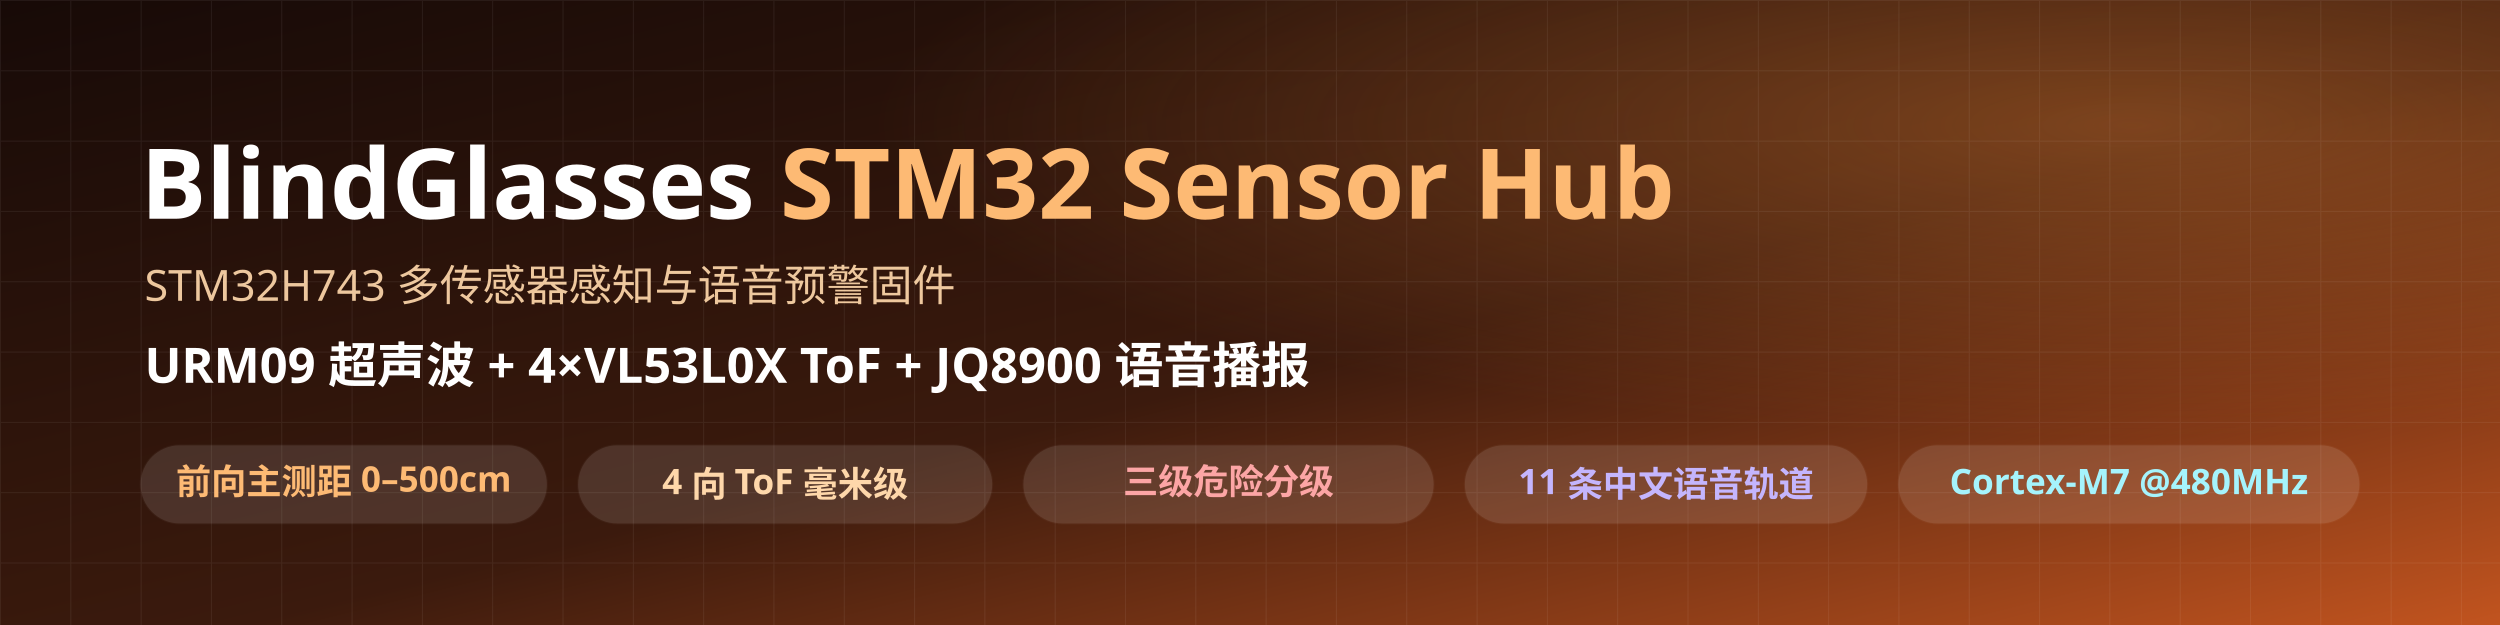
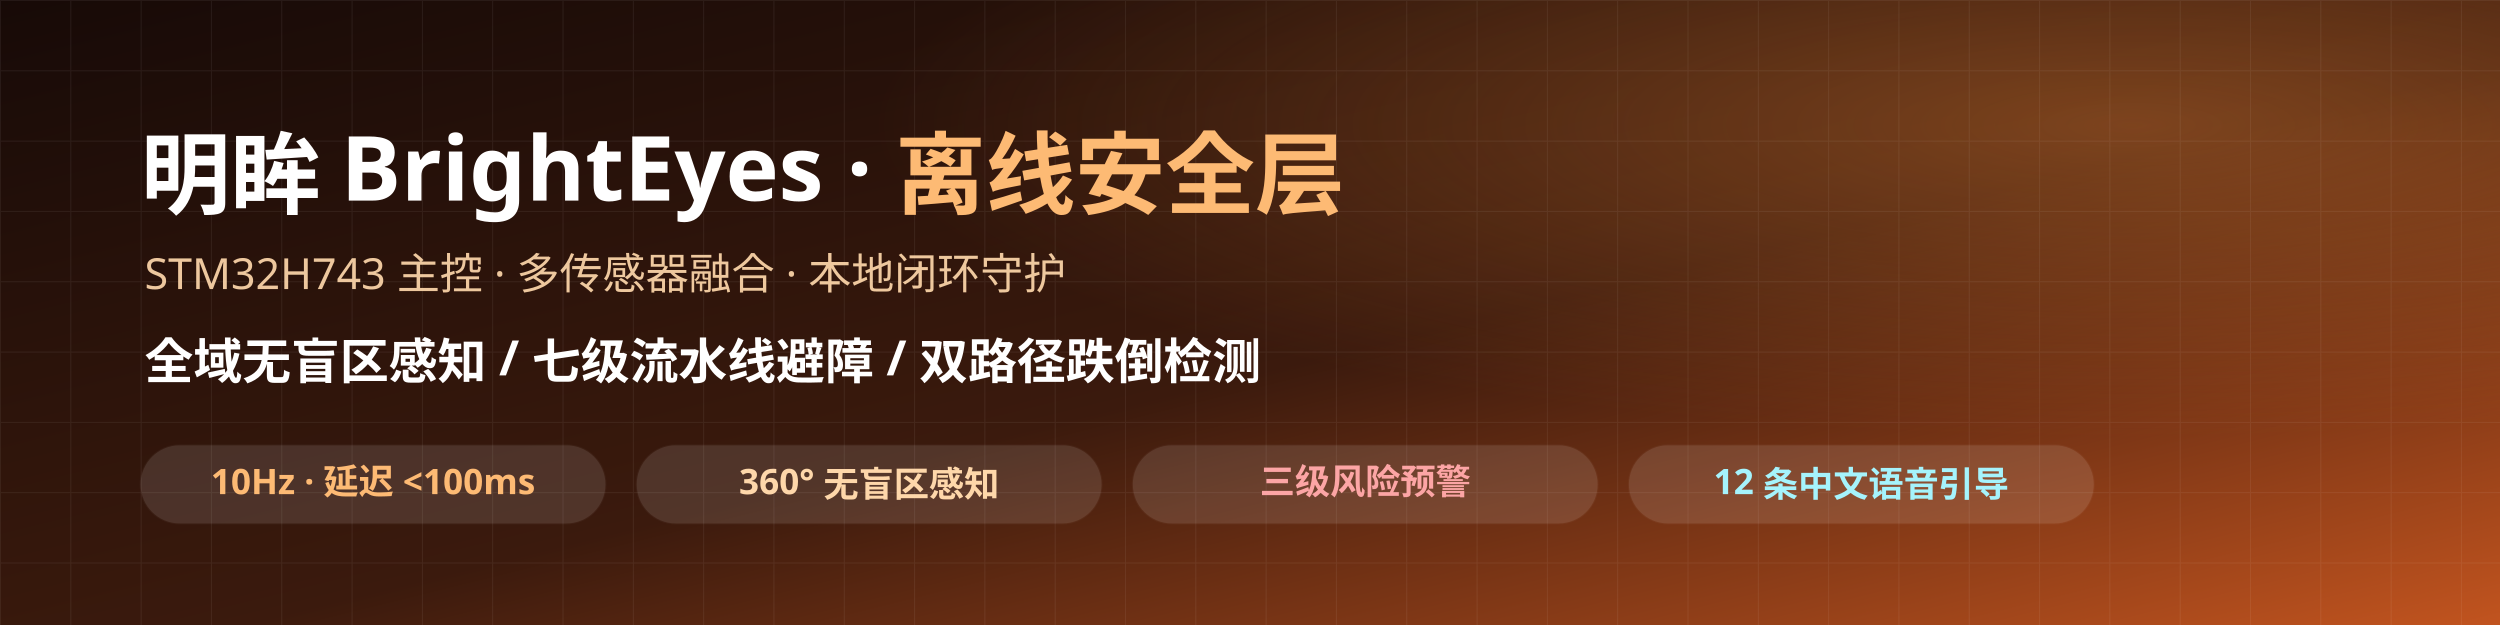
- <svg xmlns="http://www.w3.org/2000/svg" viewBox="0 0 1280 320" width="1280" height="320" role="img" aria-label="BlindGlasses STM32 Sensor Hub Firmware">
+ <svg xmlns="http://www.w3.org/2000/svg" viewBox="0 0 1280 320" width="1280" height="320" role="img" aria-label="BrightEyes Offline Safety Layer - STM32H743 Sensor Hub">
  <defs>
    <linearGradient id="bg" x1="0" y1="0" x2="1" y2="1">
      <stop offset="0" stop-color="#170a07" />
      <stop offset="0.55" stop-color="#3b1a0d" />
      <stop offset="1" stop-color="#c2541f" />
    </linearGradient>
    <radialGradient id="glow" cx="0.85" cy="0.2" r="0.5">
      <stop offset="0" stop-color="#fb923c" stop-opacity="0.35" />
      <stop offset="1" stop-color="#fb923c" stop-opacity="0" />
    </radialGradient>
    <pattern id="grid" width="36" height="36" patternUnits="userSpaceOnUse">
      <path d="M36 0 L0 0 0 36" fill="none" stroke="#ffffff" stroke-opacity="0.06" />
    </pattern>
  </defs>
  <rect width="1280" height="320" fill="url(#bg)" />
  <rect width="1280" height="320" fill="url(#glow)" />
  <rect width="1280" height="320" fill="url(#grid)" />
  <g font-family="'Segoe UI','Microsoft YaHei',system-ui,sans-serif">
-     <text x="72" y="112" font-size="50" font-weight="700" fill="#ffffff">BlindGlasses <tspan fill="#fdba74">STM32 Sensor Hub</tspan>
+     <text x="72" y="106" font-size="46" font-weight="700" fill="#ffffff">明眸 BrightEyes · <tspan fill="#fdba74">离线安全层</tspan>
    </text>
-     <text x="74" y="154" font-size="22" fill="#fed7aa" opacity="0.92">STM32H743 多传感器感知与语音预警固件</text>
-     <text x="74" y="196" font-size="25" font-weight="600" fill="#ffffff">URM09 超声波 + 4×VL53L0X ToF + JQ8900 语音播报</text>
+     <text x="74" y="148" font-size="22" fill="#fed7aa" opacity="0.92">STM32H743 主控 · 多传感器融合 · 本地闭环守护</text>
+     <text x="74" y="194" font-size="25" font-weight="600" fill="#ffffff">全域无盲区感知 / 七级流水线避障 / 双路径跌倒检测</text>
    <g font-size="18" font-weight="600">
-       <rect x="72" y="228" width="208" height="40" rx="20" fill="#ffffff" opacity="0.12" stroke="#ffffff" stroke-opacity="0.25" />
-       <text x="176" y="253" text-anchor="middle" fill="#fdba74">前向主测距 0–500cm</text>
-       <rect x="296" y="228" width="212" height="40" rx="20" fill="#ffffff" opacity="0.12" stroke="#ffffff" stroke-opacity="0.25" />
-       <text x="402" y="253" text-anchor="middle" fill="#fed7aa">4 向 ToF 毫米级</text>
-       <rect x="524" y="228" width="210" height="40" rx="20" fill="#ffffff" opacity="0.12" stroke="#ffffff" stroke-opacity="0.25" />
-       <text x="629" y="253" text-anchor="middle" fill="#fca5a5">三级危险分级</text>
-       <rect x="750" y="228" width="206" height="40" rx="20" fill="#ffffff" opacity="0.12" stroke="#ffffff" stroke-opacity="0.25" />
-       <text x="853" y="253" text-anchor="middle" fill="#c4b5fd">11 条中文语音轨道</text>
-       <rect x="972" y="228" width="236" height="40" rx="20" fill="#ffffff" opacity="0.12" stroke="#ffffff" stroke-opacity="0.25" />
-       <text x="1090" y="253" text-anchor="middle" fill="#a5f3fc">Cortex-M7 @480MHz</text>
+       <rect x="72" y="228" width="238" height="40" rx="20" fill="#ffffff" opacity="0.12" stroke="#ffffff" stroke-opacity="0.25" />
+       <text x="191" y="253" text-anchor="middle" fill="#fdba74">10Hz · 延迟 &lt;100ms</text>
+       <rect x="326" y="228" width="238" height="40" rx="20" fill="#ffffff" opacity="0.12" stroke="#ffffff" stroke-opacity="0.25" />
+       <text x="445" y="253" text-anchor="middle" fill="#fed7aa">360° 无盲区感知</text>
+       <rect x="580" y="228" width="238" height="40" rx="20" fill="#ffffff" opacity="0.12" stroke="#ffffff" stroke-opacity="0.25" />
+       <text x="699" y="253" text-anchor="middle" fill="#fca5a5">三级风险预警</text>
+       <rect x="834" y="228" width="238" height="40" rx="20" fill="#ffffff" opacity="0.12" stroke="#ffffff" stroke-opacity="0.25" />
+       <text x="953" y="253" text-anchor="middle" fill="#a5f3fc">12 条中文语音引导</text>
    </g>
  </g>
</svg>
